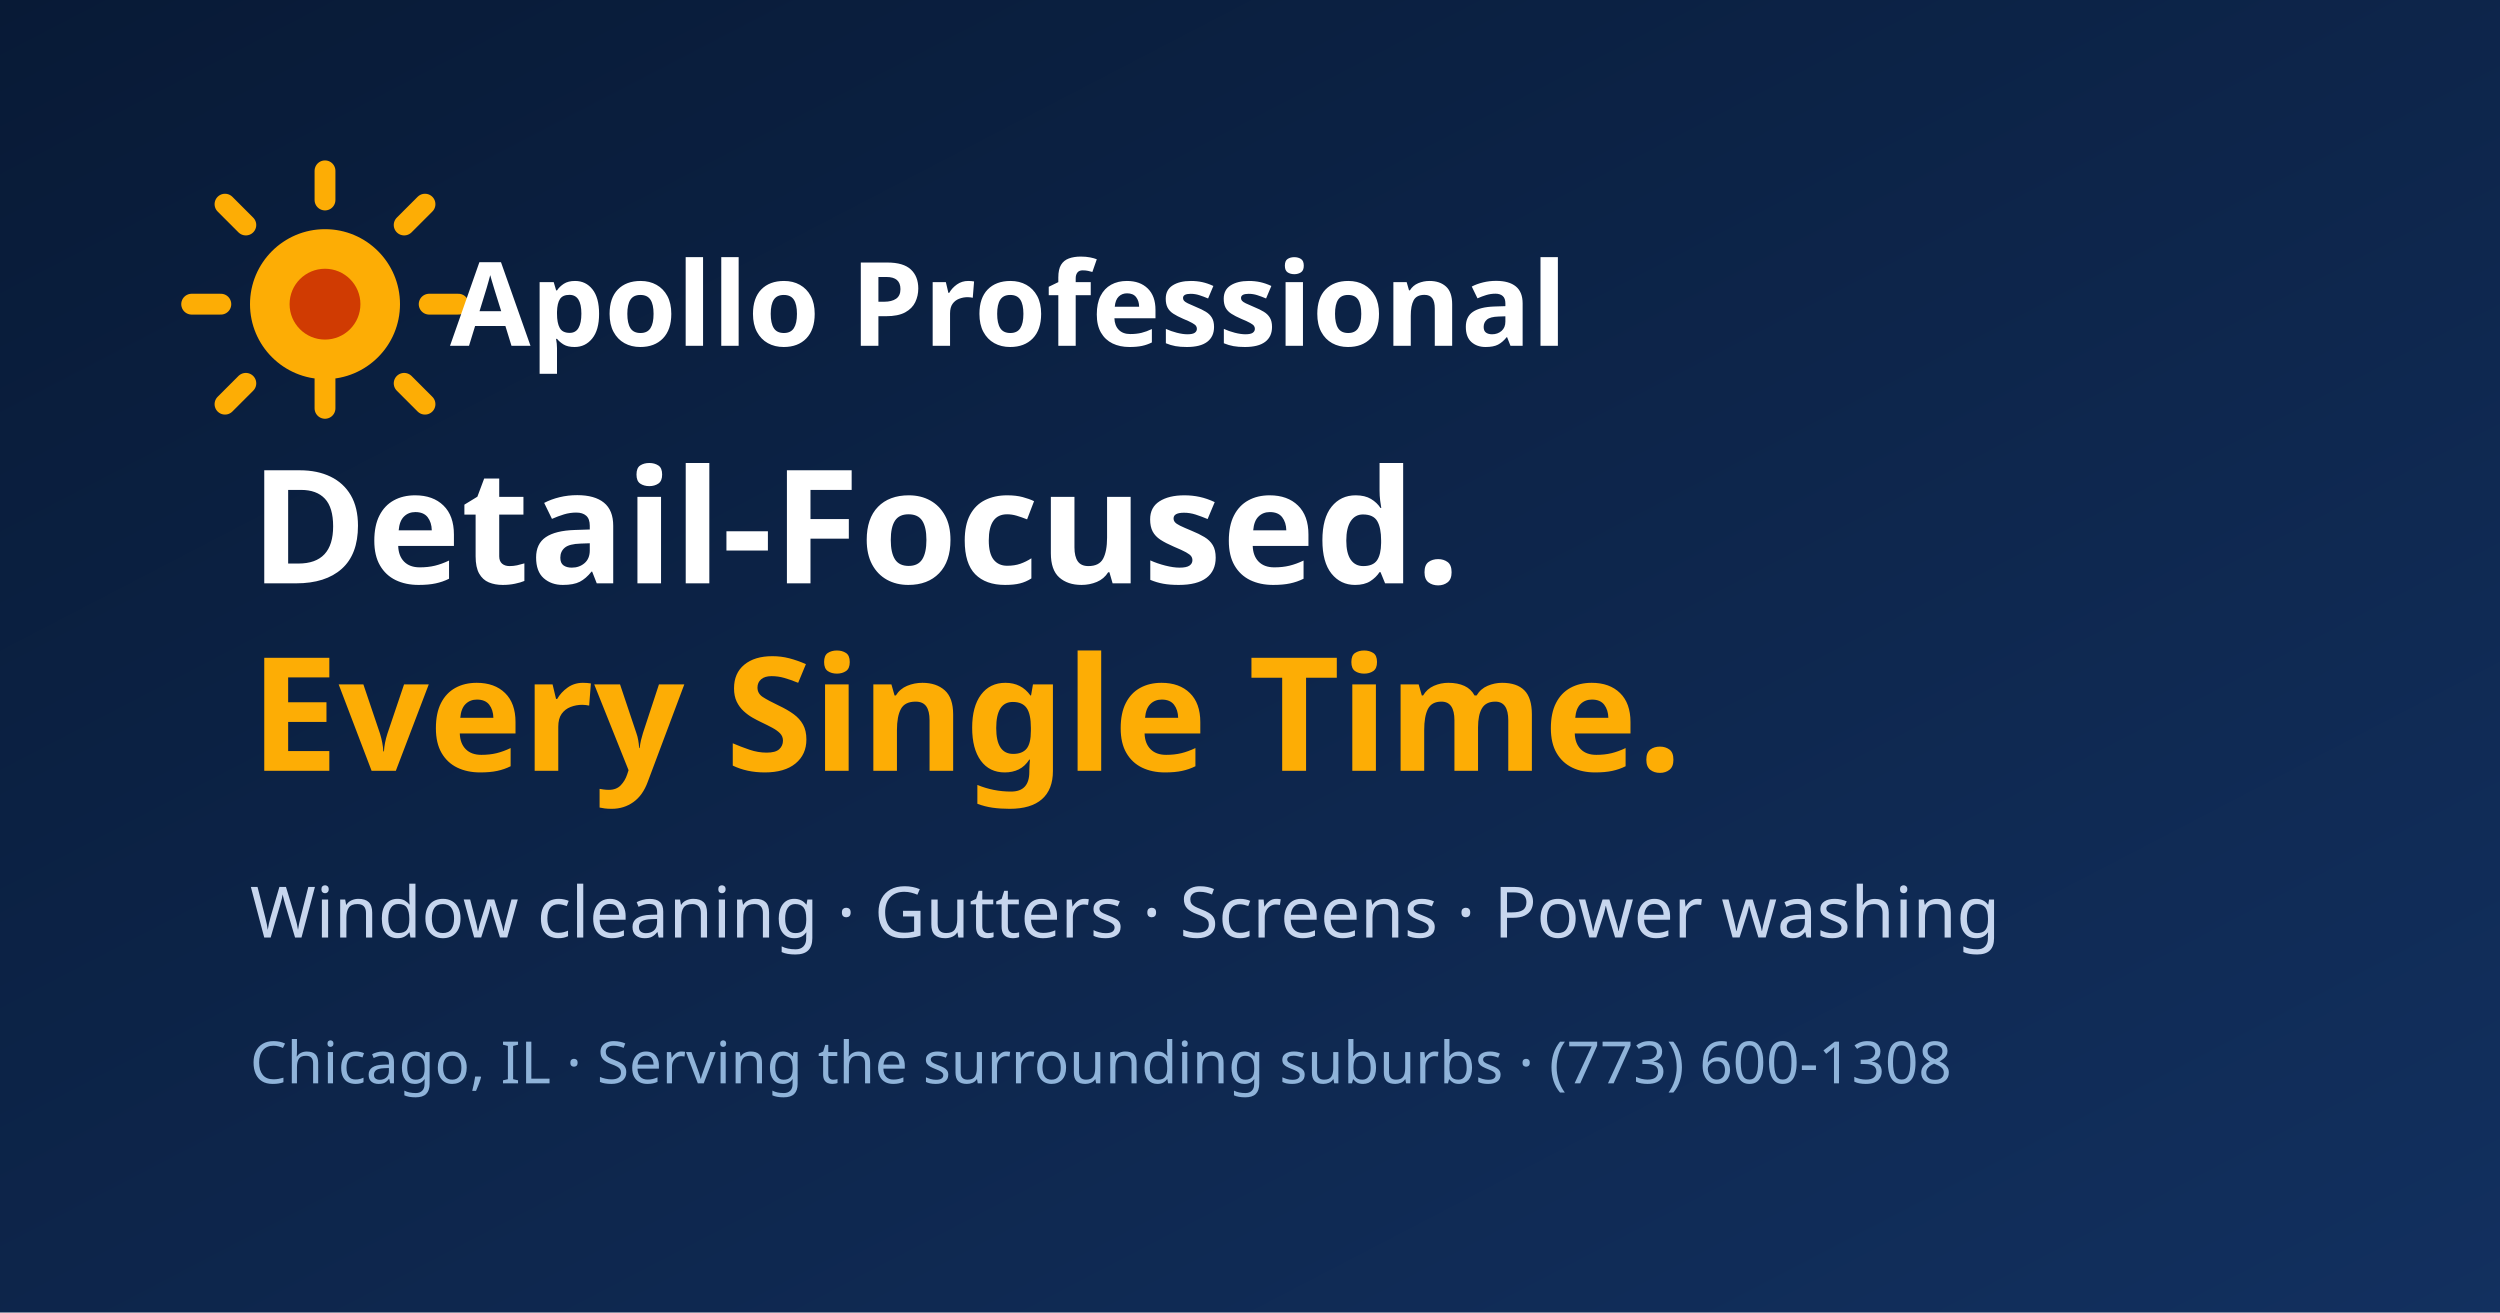
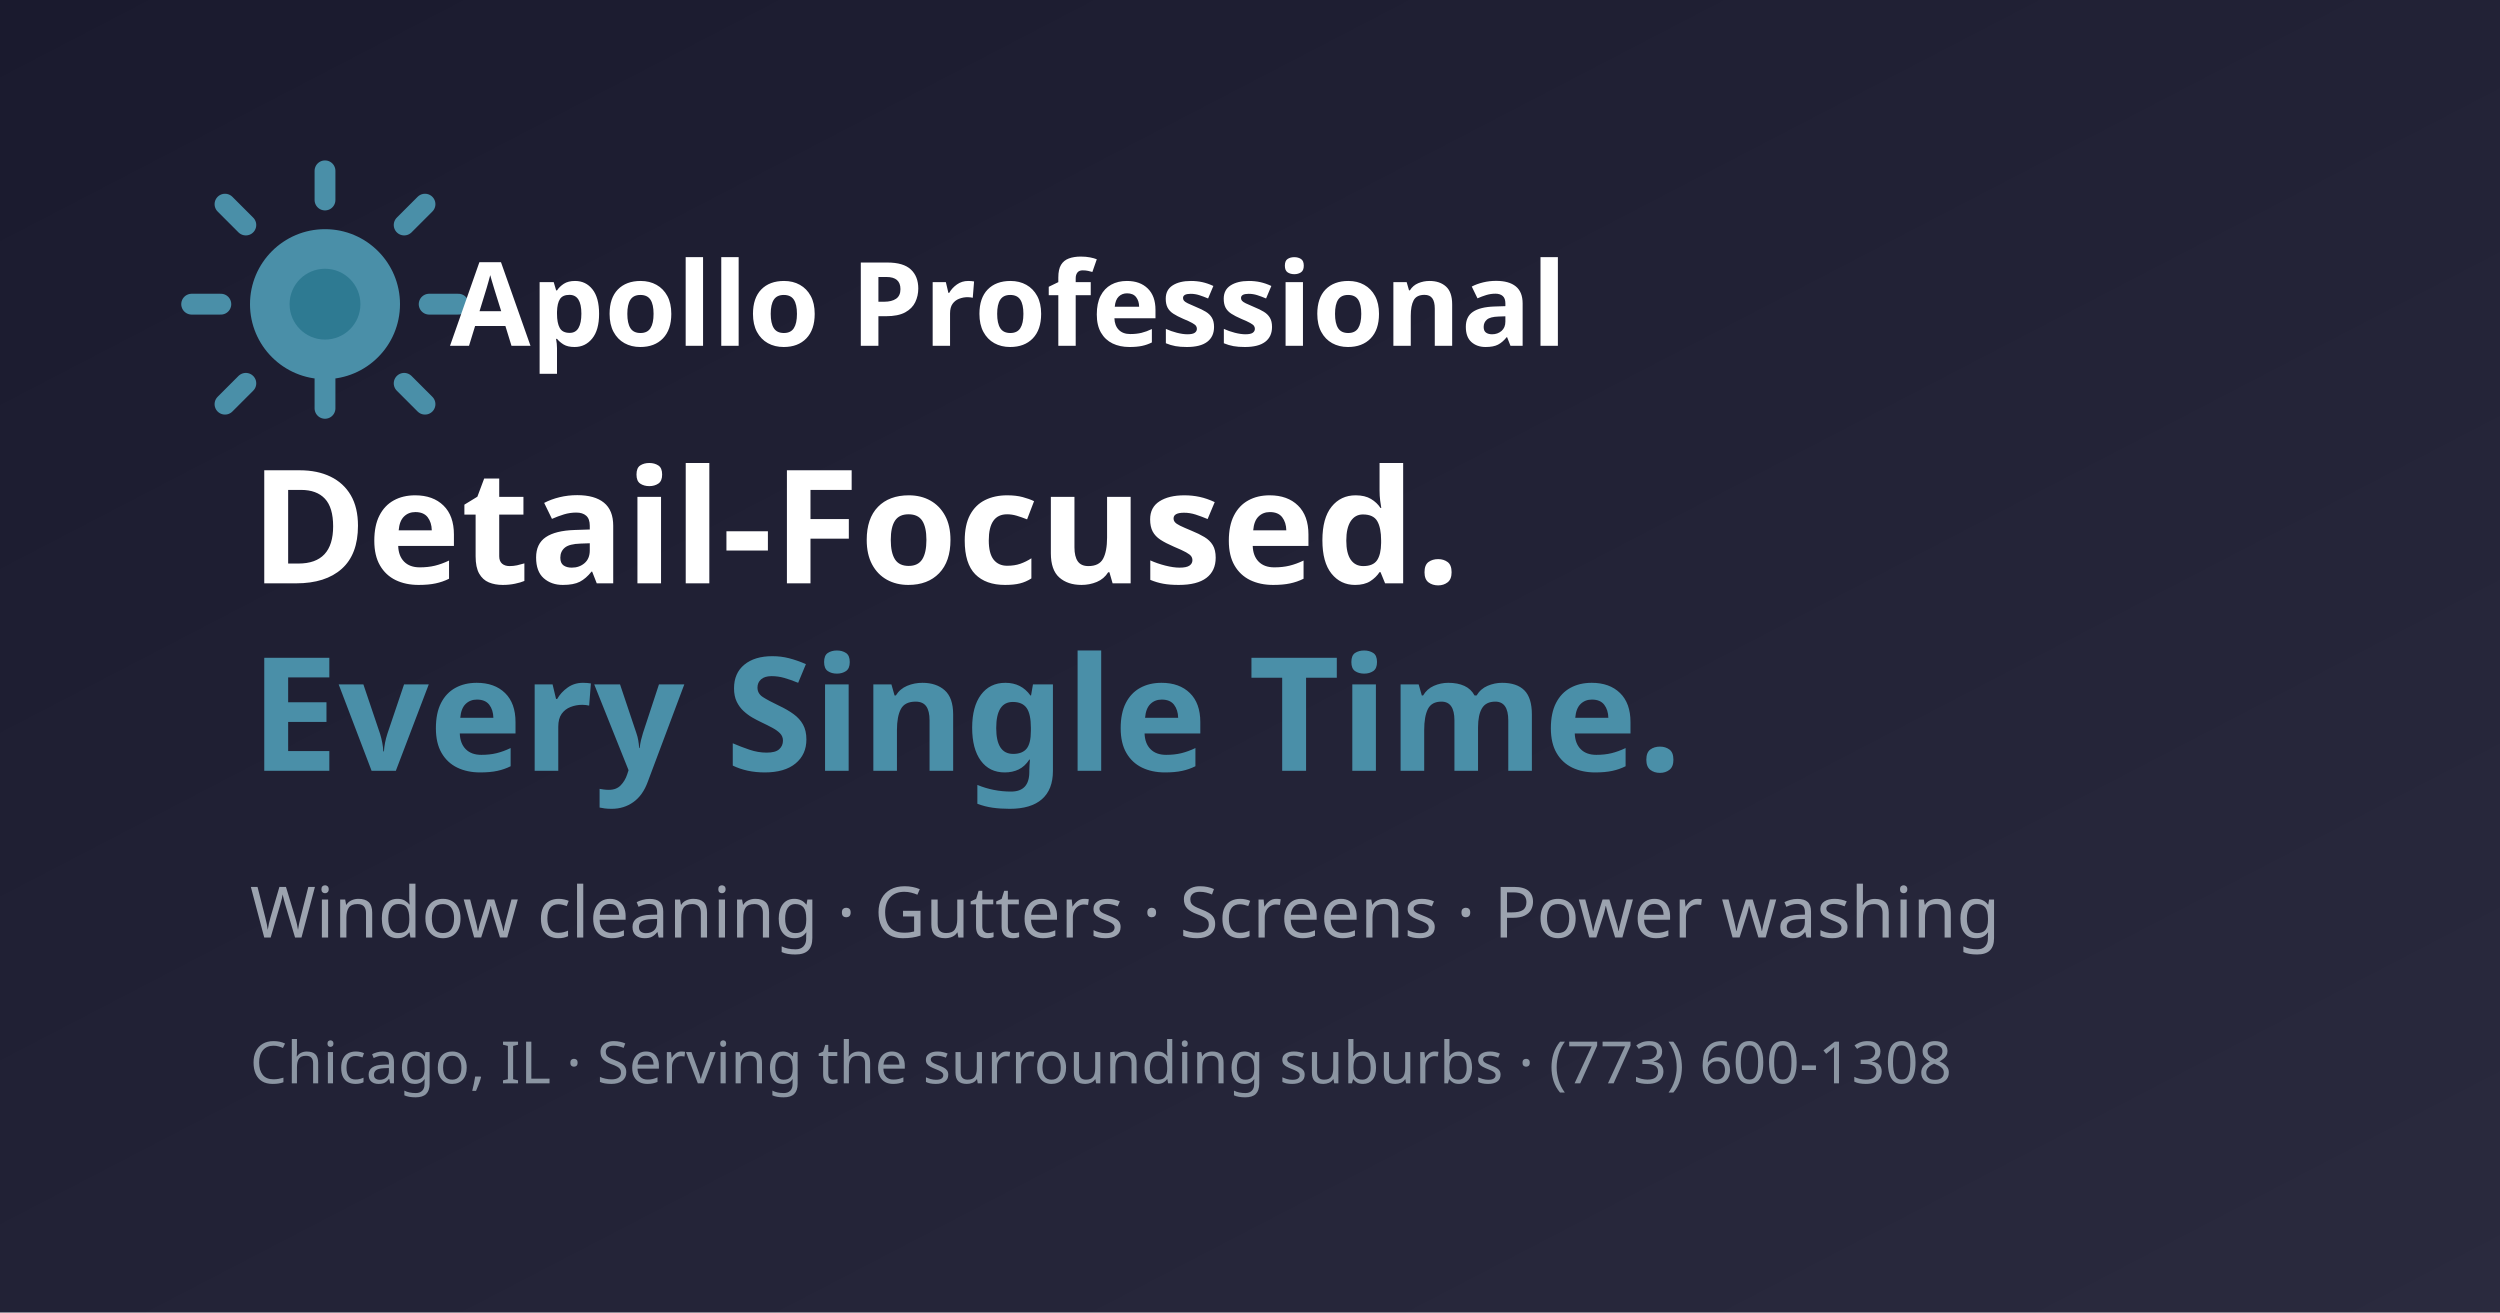
<svg xmlns="http://www.w3.org/2000/svg" width="1200" height="630" viewBox="0 0 1200 630">
  <defs>
    <linearGradient id="bg" x1="0" y1="0" x2="1" y2="1">
-       <stop offset="0" stop-color="#081A36" />
-       <stop offset="1" stop-color="#12305F" />
+       <stop offset="0" stop-color="#1A1A2E" />
+       <stop offset="1" stop-color="#2A2A3E" />
    </linearGradient>
  </defs>
  <rect width="1200" height="630" fill="url(#bg)" />
-   <circle cx="156" cy="146" r="36" fill="#FDAD05" />
-   <path d="M156 96v-14M156 196v-14M106 146H92M220 146h-14M118 108l-10-10M204 194l-10-10M194 108l10-10M108 194l10-10" stroke="#FDAD05" stroke-width="10" stroke-linecap="round" />
-   <circle cx="156" cy="146" r="17" fill="#D03B02" />
+   <circle cx="156" cy="146" r="36" fill="#4A8FA8" />
+   <path d="M156 96v-14M156 196v-14M106 146H92M220 146h-14M118 108l-10-10M204 194l-10-10M194 108l10-10M108 194l10-10" stroke="#4A8FA8" stroke-width="10" stroke-linecap="round" />
+   <circle cx="156" cy="146" r="17" fill="#2E7A92" />
  <text x="216" y="166" font-family="sans-serif" font-size="56" font-weight="700" fill="#ffffff">Apollo Professional</text>
  <text x="120" y="280" font-family="sans-serif" font-size="76" font-weight="800" fill="#ffffff">Detail-Focused.</text>
-   <text x="120" y="370" font-family="sans-serif" font-size="76" font-weight="800" fill="#FDAD05">Every Single Time.</text>
-   <text x="120" y="450" font-family="sans-serif" font-size="34" fill="#c7d6ee">Window cleaning · Gutters · Screens · Power washing</text>
-   <text x="120" y="520" font-family="sans-serif" font-size="28" fill="#8fb3d9">Chicago, IL · Serving the surrounding suburbs · (773) 600-1308</text>
+   <text x="120" y="370" font-family="sans-serif" font-size="76" font-weight="800" fill="#4A8FA8">Every Single Time.</text>
+   <text x="120" y="450" font-family="sans-serif" font-size="34" fill="#9CA3AF">Window cleaning · Gutters · Screens · Power washing</text>
+   <text x="120" y="520" font-family="sans-serif" font-size="28" fill="#8B95A2">Chicago, IL · Serving the surrounding suburbs · (773) 600-1308</text>
</svg>
